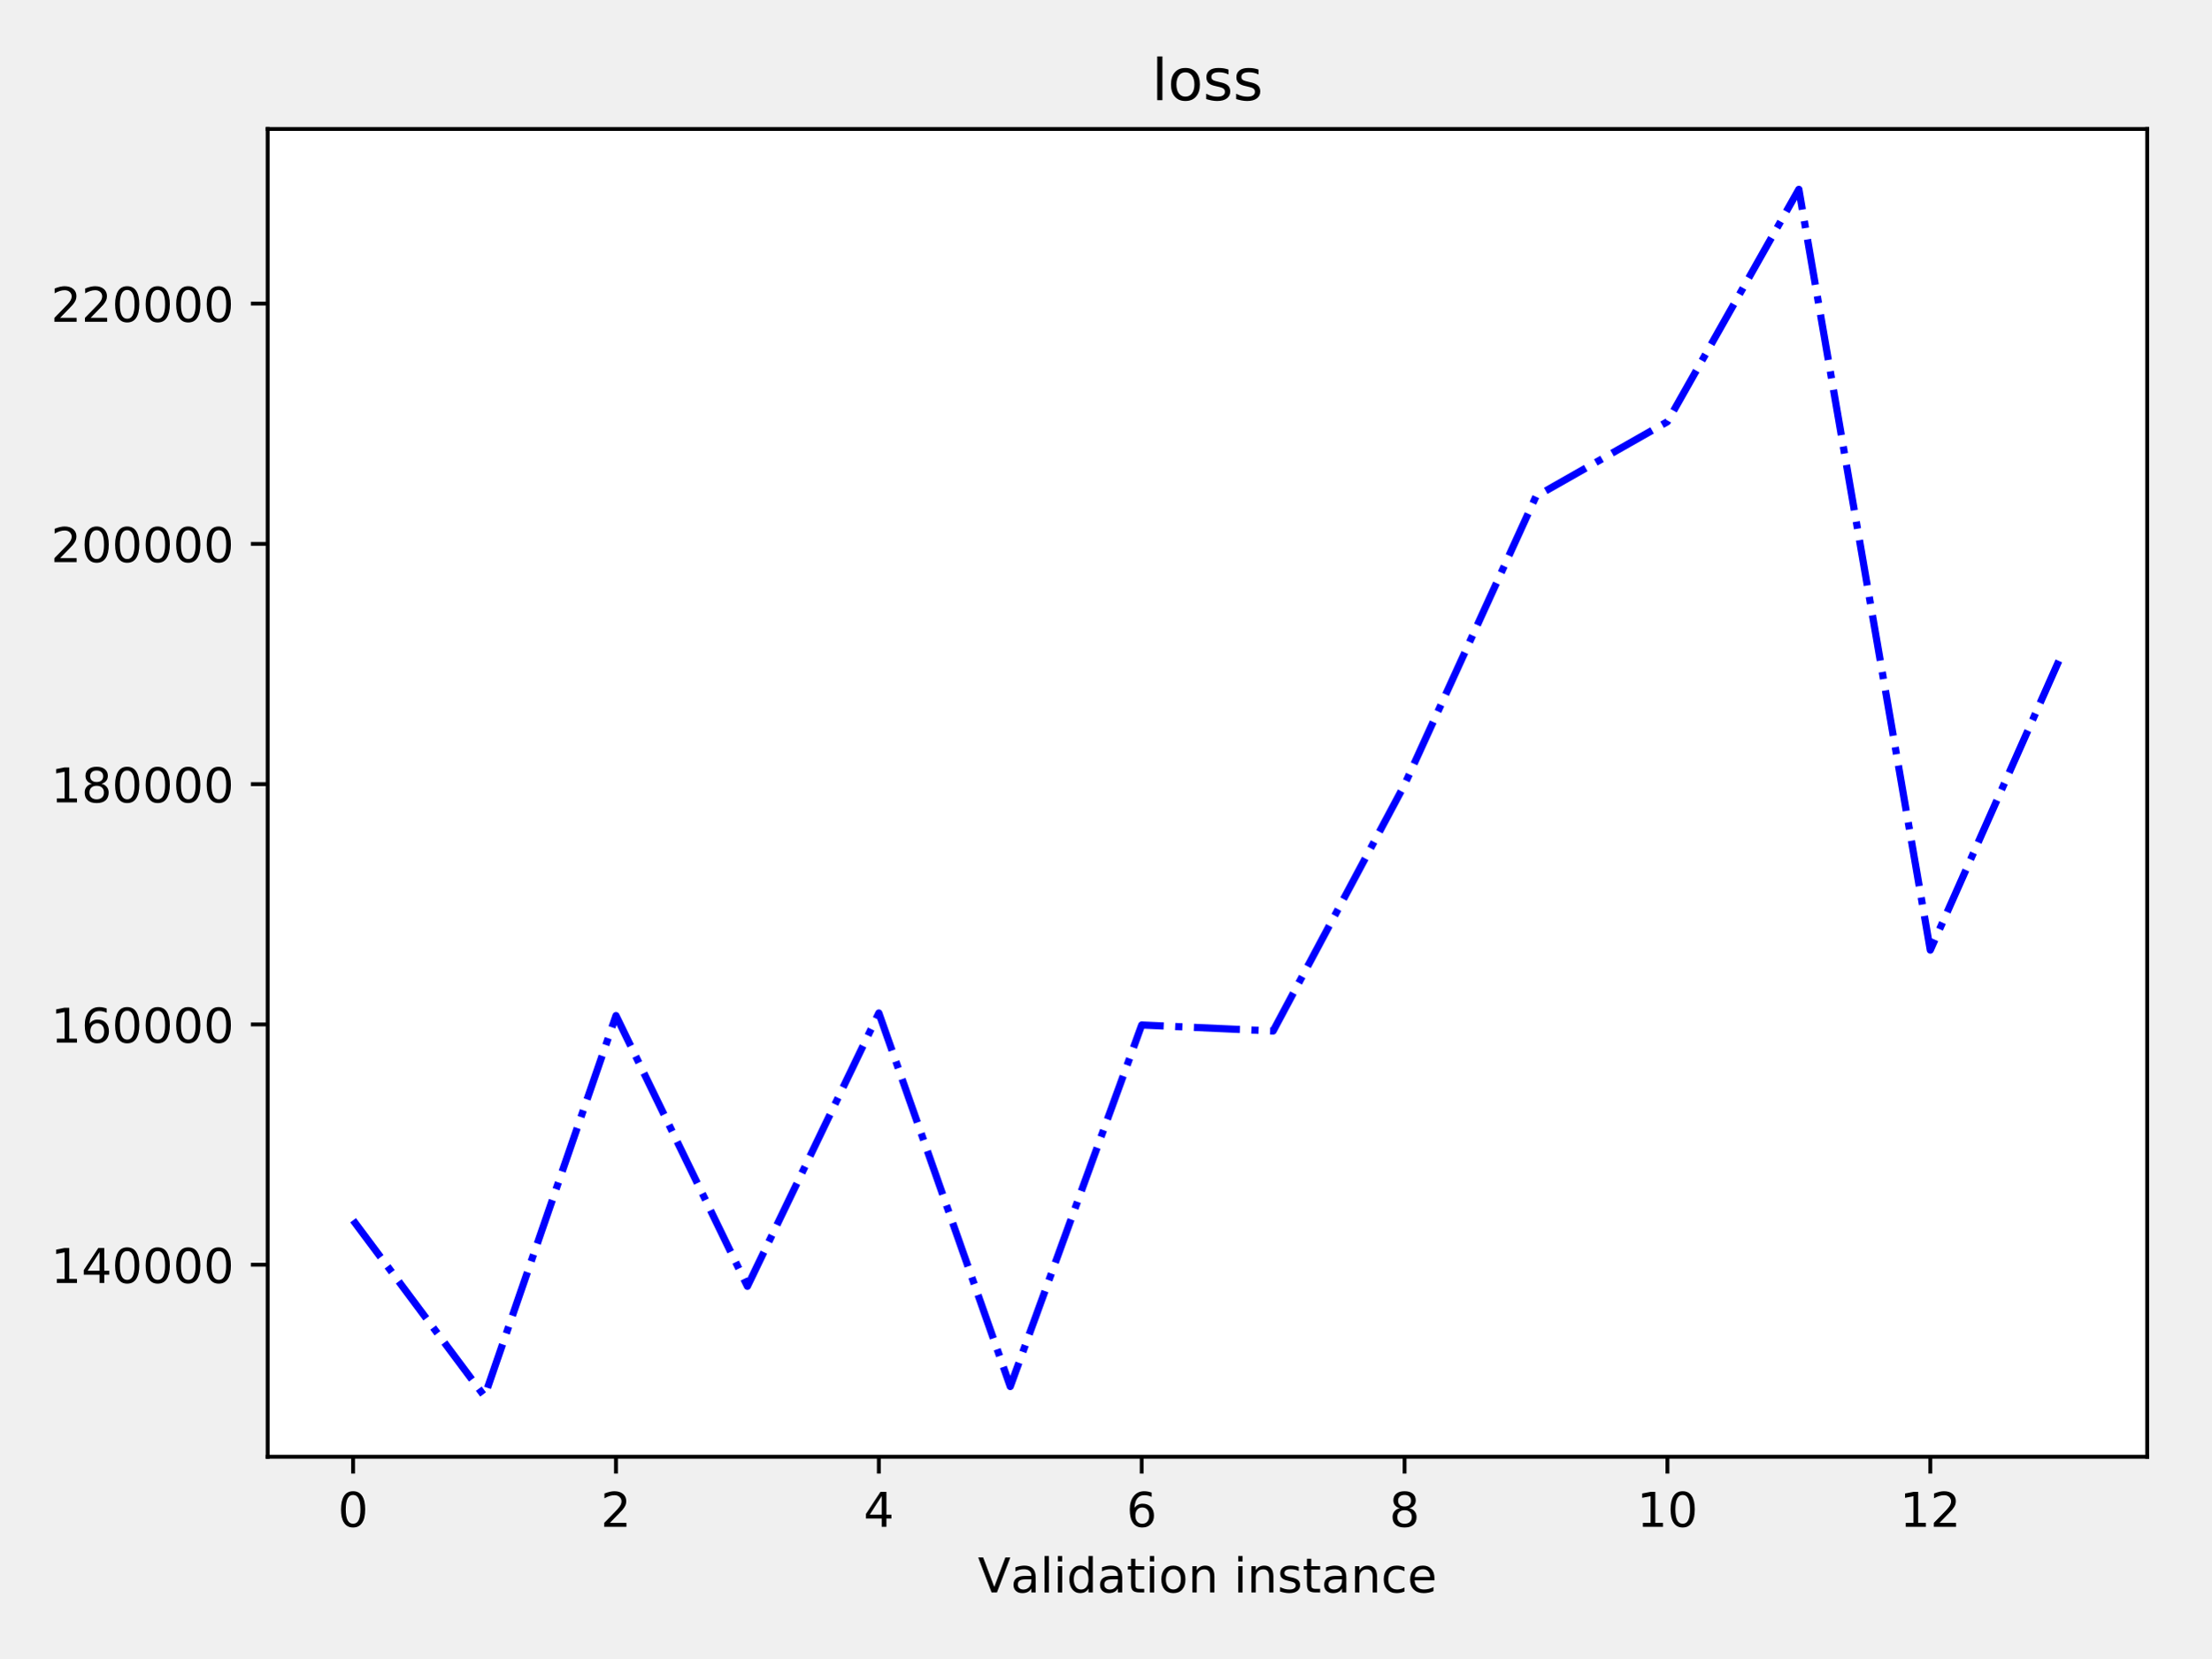
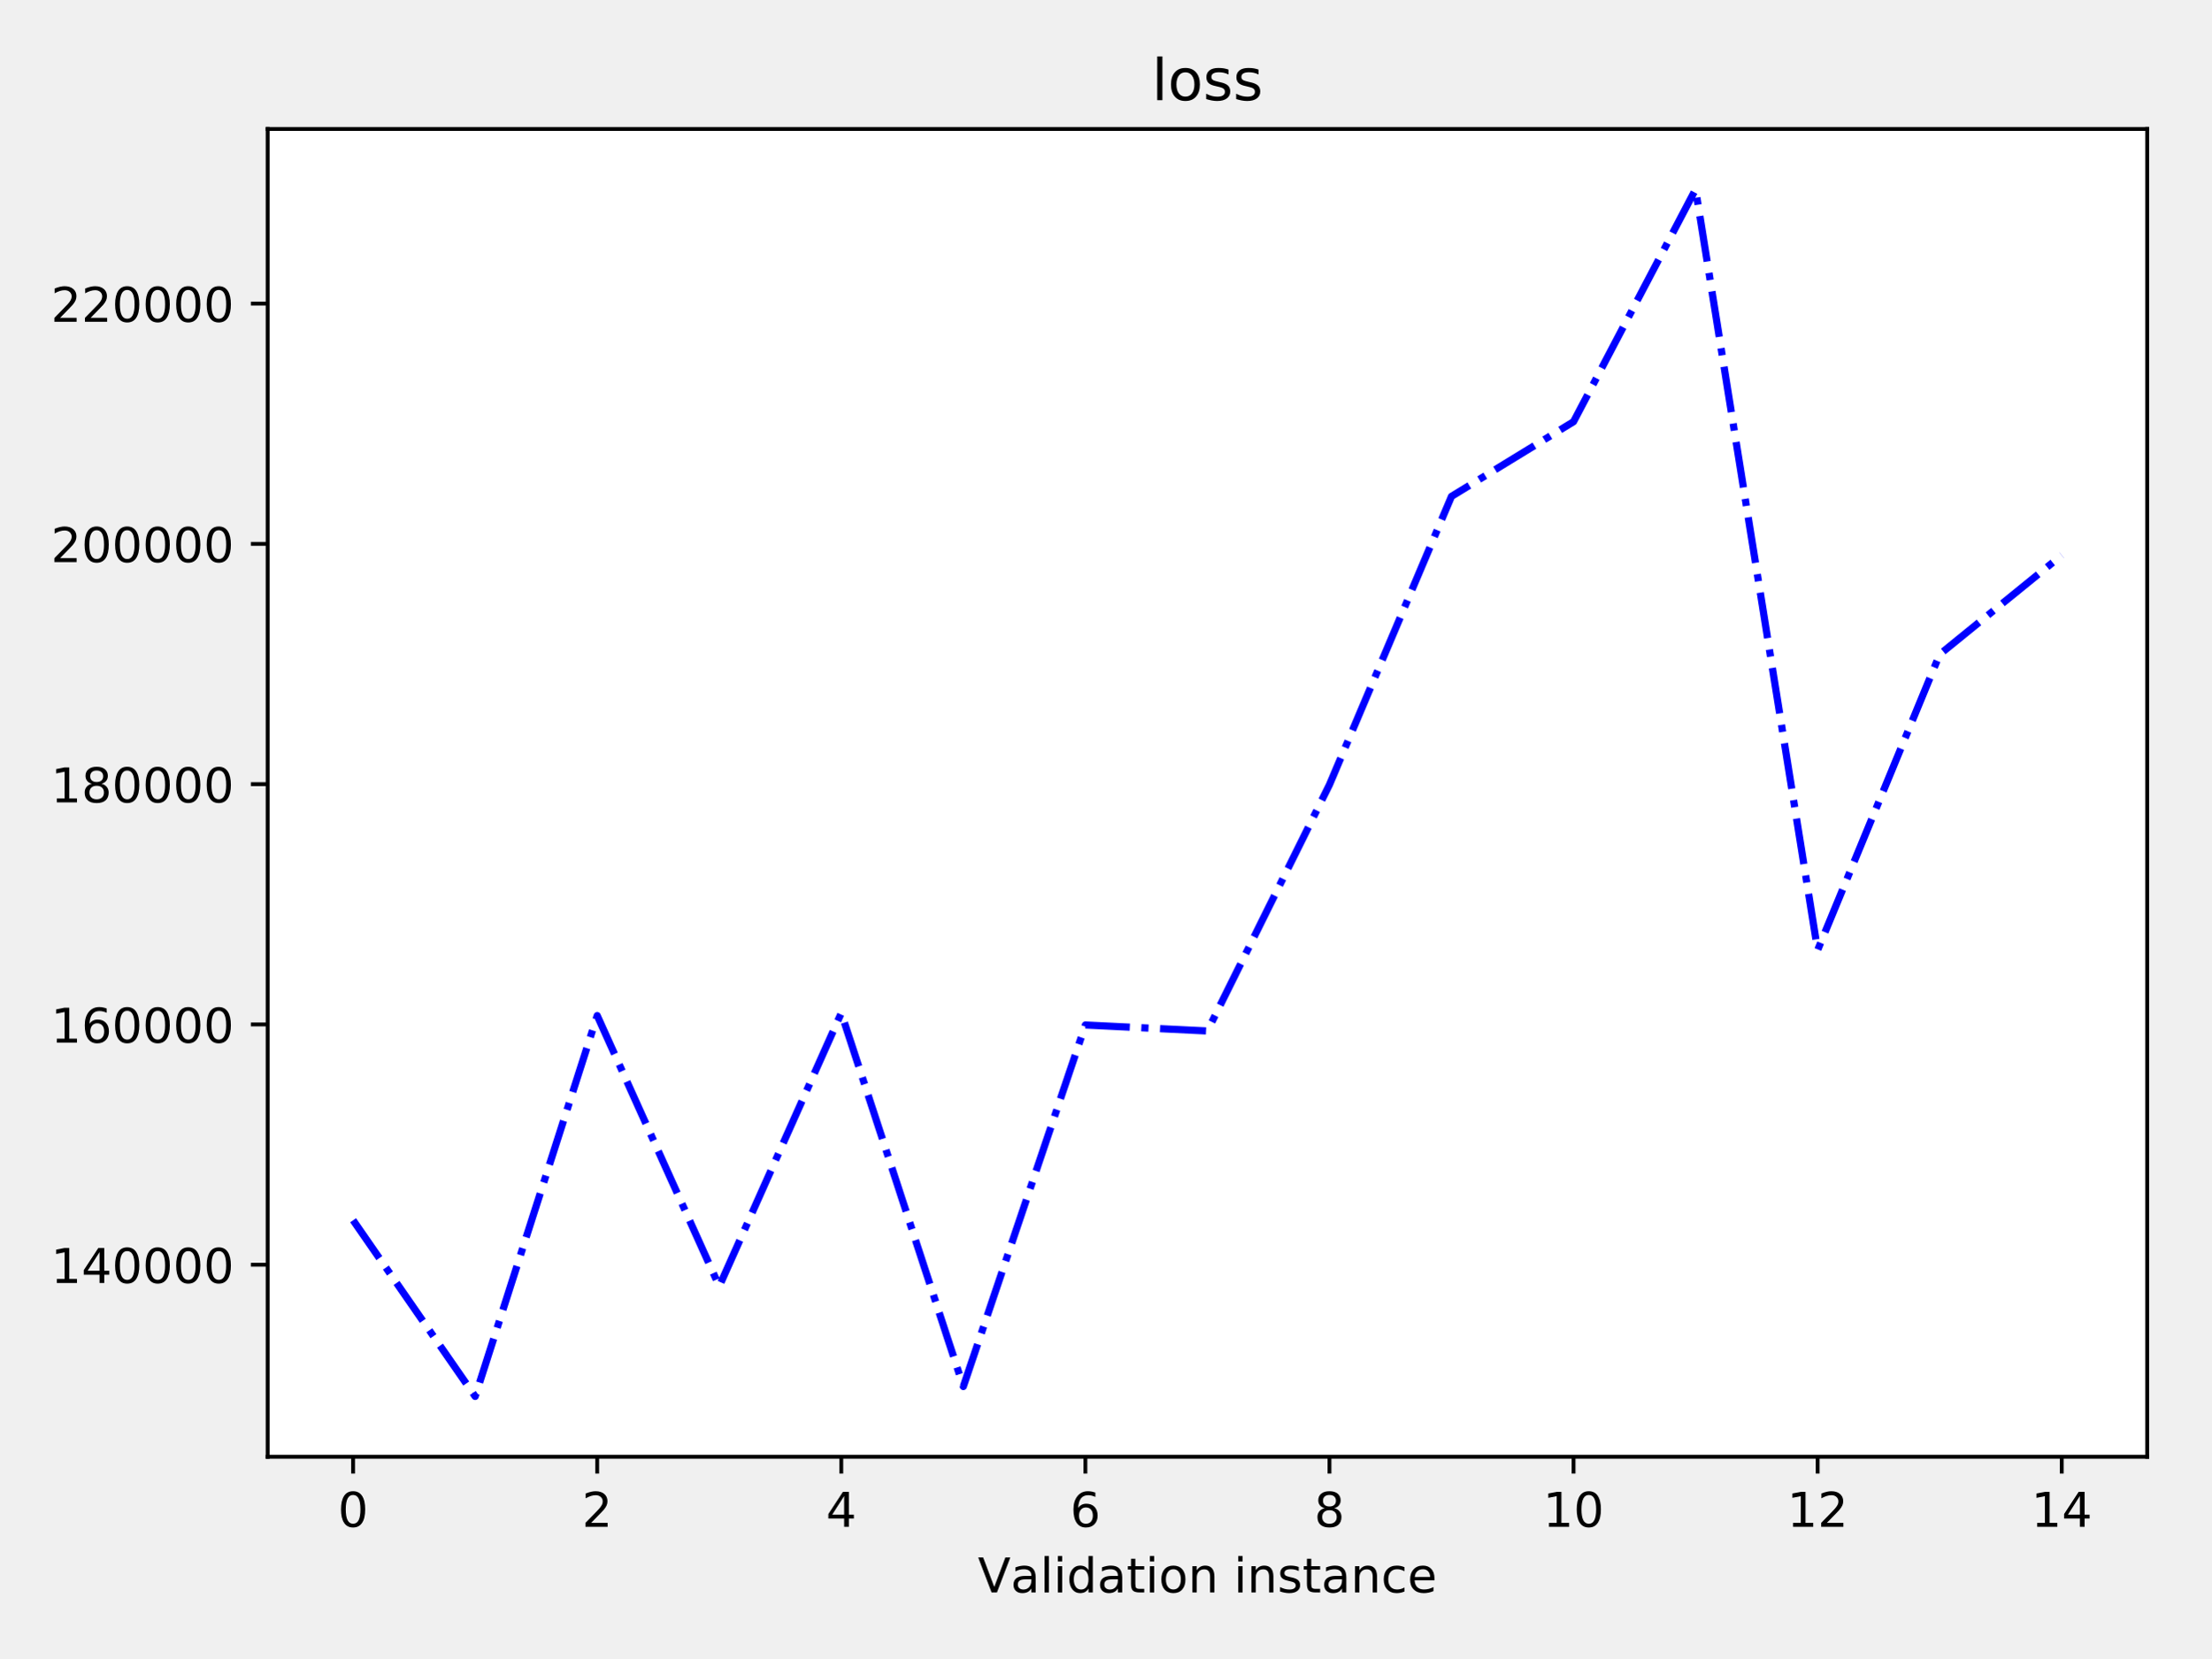
<svg xmlns="http://www.w3.org/2000/svg" xmlns:xlink="http://www.w3.org/1999/xlink" height="345.6pt" version="1.1" viewBox="0 0 460.8 345.6" width="460.8pt">
  <defs>
    <style type="text/css">
*{stroke-linecap:butt;stroke-linejoin:round;}
  </style>
  </defs>
  <g id="figure_1">
    <g id="axes_1">
      <g id="patch_1">
        <path d="M 55.78 303.64  L 447.48 303.64  L 447.48 26.88  L 55.78 26.88  z " style="fill:#ffffff;" />
      </g>
      <g id="matplotlib.axis_1">
        <g id="xtick_1">
          <g id="line2d_1">
            <defs>
-               <path d="M 0 0  L 0 3.5  " id="ma1abbcd6cd" style="stroke:#000000;stroke-width:0.8;" />
-             </defs>
-             <g>
-               <use style="stroke:#000000;stroke-width:0.8;" x="73.585" xlink:href="#ma1abbcd6cd" y="303.64" />
+               <path d="M 0 0  L 0 3.5  " id="m7af5223392" style="stroke:#000000;stroke-width:0.8;" />
+             </defs>
+             <g>
+               <use style="stroke:#000000;stroke-width:0.8;" x="73.585" xlink:href="#m7af5223392" y="303.64" />
            </g>
          </g>
          <g id="text_1">
            <defs>
              <path d="M 31.781 66.406  Q 24.172 66.406 20.328 58.906  Q 16.5 51.422 16.5 36.375  Q 16.5 21.391 20.328 13.891  Q 24.172 6.391 31.781 6.391  Q 39.453 6.391 43.281 13.891  Q 47.125 21.391 47.125 36.375  Q 47.125 51.422 43.281 58.906  Q 39.453 66.406 31.781 66.406  z M 31.781 74.219  Q 44.047 74.219 50.516 64.516  Q 56.984 54.828 56.984 36.375  Q 56.984 17.969 50.516 8.266  Q 44.047 -1.422 31.781 -1.422  Q 19.531 -1.422 13.062 8.266  Q 6.594 17.969 6.594 36.375  Q 6.594 54.828 13.062 64.516  Q 19.531 74.219 31.781 74.219  z " id="DejaVuSans-30" />
            </defs>
            <g transform="translate(70.40329 318.2384)scale(0.1 -0.1)">
              <use xlink:href="#DejaVuSans-30" />
            </g>
          </g>
        </g>
        <g id="xtick_2">
          <g id="line2d_2">
            <g>
-               <use style="stroke:#000000;stroke-width:0.8;" x="128.368" xlink:href="#ma1abbcd6cd" y="303.64" />
+               <use style="stroke:#000000;stroke-width:0.8;" x="124.455" xlink:href="#m7af5223392" y="303.64" />
            </g>
          </g>
          <g id="text_2">
            <defs>
              <path d="M 19.188 8.297  L 53.609 8.297  L 53.609 0  L 7.328 0  L 7.328 8.297  Q 12.938 14.109 22.625 23.891  Q 32.328 33.688 34.812 36.531  Q 39.547 41.844 41.422 45.531  Q 43.312 49.219 43.312 52.781  Q 43.312 58.594 39.234 62.25  Q 35.156 65.922 28.609 65.922  Q 23.969 65.922 18.812 64.312  Q 13.672 62.703 7.812 59.422  L 7.812 69.391  Q 13.766 71.781 18.938 73  Q 24.125 74.219 28.422 74.219  Q 39.75 74.219 46.484 68.547  Q 53.219 62.891 53.219 53.422  Q 53.219 48.922 51.531 44.891  Q 49.859 40.875 45.406 35.406  Q 44.188 33.984 37.641 27.219  Q 31.109 20.453 19.188 8.297  z " id="DejaVuSans-32" />
            </defs>
-             <g transform="translate(125.1865 318.2384)scale(0.1 -0.1)">
+             <g transform="translate(121.2734 318.2384)scale(0.1 -0.1)">
              <use xlink:href="#DejaVuSans-32" />
            </g>
          </g>
        </g>
        <g id="xtick_3">
          <g id="line2d_3">
            <g>
-               <use style="stroke:#000000;stroke-width:0.8;" x="183.151" xlink:href="#ma1abbcd6cd" y="303.64" />
+               <use style="stroke:#000000;stroke-width:0.8;" x="175.325" xlink:href="#m7af5223392" y="303.64" />
            </g>
          </g>
          <g id="text_3">
            <defs>
              <path d="M 37.797 64.312  L 12.891 25.391  L 37.797 25.391  z M 35.203 72.906  L 47.609 72.906  L 47.609 25.391  L 58.016 25.391  L 58.016 17.188  L 47.609 17.188  L 47.609 0  L 37.797 0  L 37.797 17.188  L 4.891 17.188  L 4.891 26.703  z " id="DejaVuSans-34" />
            </defs>
-             <g transform="translate(179.9697 318.2384)scale(0.1 -0.1)">
+             <g transform="translate(172.1436 318.2384)scale(0.1 -0.1)">
              <use xlink:href="#DejaVuSans-34" />
            </g>
          </g>
        </g>
        <g id="xtick_4">
          <g id="line2d_4">
            <g>
-               <use style="stroke:#000000;stroke-width:0.8;" x="237.934" xlink:href="#ma1abbcd6cd" y="303.64" />
+               <use style="stroke:#000000;stroke-width:0.8;" x="226.195" xlink:href="#m7af5223392" y="303.64" />
            </g>
          </g>
          <g id="text_4">
            <defs>
              <path d="M 33.016 40.375  Q 26.375 40.375 22.484 35.828  Q 18.609 31.297 18.609 23.391  Q 18.609 15.531 22.484 10.953  Q 26.375 6.391 33.016 6.391  Q 39.656 6.391 43.531 10.953  Q 47.406 15.531 47.406 23.391  Q 47.406 31.297 43.531 35.828  Q 39.656 40.375 33.016 40.375  z M 52.594 71.297  L 52.594 62.312  Q 48.875 64.062 45.094 64.984  Q 41.312 65.922 37.594 65.922  Q 27.828 65.922 22.672 59.328  Q 17.531 52.734 16.797 39.406  Q 19.672 43.656 24.016 45.922  Q 28.375 48.188 33.594 48.188  Q 44.578 48.188 50.953 41.516  Q 57.328 34.859 57.328 23.391  Q 57.328 12.156 50.688 5.359  Q 44.047 -1.422 33.016 -1.422  Q 20.359 -1.422 13.672 8.266  Q 6.984 17.969 6.984 36.375  Q 6.984 53.656 15.188 63.938  Q 23.391 74.219 37.203 74.219  Q 40.922 74.219 44.703 73.484  Q 48.484 72.75 52.594 71.297  z " id="DejaVuSans-36" />
            </defs>
-             <g transform="translate(234.7529 318.2384)scale(0.1 -0.1)">
+             <g transform="translate(223.0137 318.2384)scale(0.1 -0.1)">
              <use xlink:href="#DejaVuSans-36" />
            </g>
          </g>
        </g>
        <g id="xtick_5">
          <g id="line2d_5">
            <g>
-               <use style="stroke:#000000;stroke-width:0.8;" x="292.717" xlink:href="#ma1abbcd6cd" y="303.64" />
+               <use style="stroke:#000000;stroke-width:0.8;" x="277.065" xlink:href="#m7af5223392" y="303.64" />
            </g>
          </g>
          <g id="text_5">
            <defs>
              <path d="M 31.781 34.625  Q 24.75 34.625 20.719 30.859  Q 16.703 27.094 16.703 20.516  Q 16.703 13.922 20.719 10.156  Q 24.75 6.391 31.781 6.391  Q 38.812 6.391 42.859 10.172  Q 46.922 13.969 46.922 20.516  Q 46.922 27.094 42.891 30.859  Q 38.875 34.625 31.781 34.625  z M 21.922 38.812  Q 15.578 40.375 12.031 44.719  Q 8.5 49.078 8.5 55.328  Q 8.5 64.062 14.719 69.141  Q 20.953 74.219 31.781 74.219  Q 42.672 74.219 48.875 69.141  Q 55.078 64.062 55.078 55.328  Q 55.078 49.078 51.531 44.719  Q 48 40.375 41.703 38.812  Q 48.828 37.156 52.797 32.312  Q 56.781 27.484 56.781 20.516  Q 56.781 9.906 50.312 4.234  Q 43.844 -1.422 31.781 -1.422  Q 19.734 -1.422 13.25 4.234  Q 6.781 9.906 6.781 20.516  Q 6.781 27.484 10.781 32.312  Q 14.797 37.156 21.922 38.812  z M 18.312 54.391  Q 18.312 48.734 21.844 45.562  Q 25.391 42.391 31.781 42.391  Q 38.141 42.391 41.719 45.562  Q 45.312 48.734 45.312 54.391  Q 45.312 60.062 41.719 63.234  Q 38.141 66.406 31.781 66.406  Q 25.391 66.406 21.844 63.234  Q 18.312 60.062 18.312 54.391  z " id="DejaVuSans-38" />
            </defs>
-             <g transform="translate(289.5362 318.2384)scale(0.1 -0.1)">
+             <g transform="translate(273.8838 318.2384)scale(0.1 -0.1)">
              <use xlink:href="#DejaVuSans-38" />
            </g>
          </g>
        </g>
        <g id="xtick_6">
          <g id="line2d_6">
            <g>
-               <use style="stroke:#000000;stroke-width:0.8;" x="347.501" xlink:href="#ma1abbcd6cd" y="303.64" />
+               <use style="stroke:#000000;stroke-width:0.8;" x="327.935" xlink:href="#m7af5223392" y="303.64" />
            </g>
          </g>
          <g id="text_6">
            <defs>
              <path d="M 12.406 8.297  L 28.516 8.297  L 28.516 63.922  L 10.984 60.406  L 10.984 69.391  L 28.422 72.906  L 38.281 72.906  L 38.281 8.297  L 54.391 8.297  L 54.391 0  L 12.406 0  z " id="DejaVuSans-31" />
            </defs>
-             <g transform="translate(341.1381 318.2384)scale(0.1 -0.1)">
+             <g transform="translate(321.5727 318.2384)scale(0.1 -0.1)">
              <use xlink:href="#DejaVuSans-31" />
              <use x="63.623" xlink:href="#DejaVuSans-30" />
            </g>
          </g>
        </g>
        <g id="xtick_7">
          <g id="line2d_7">
            <g>
-               <use style="stroke:#000000;stroke-width:0.8;" x="402.284" xlink:href="#ma1abbcd6cd" y="303.64" />
+               <use style="stroke:#000000;stroke-width:0.8;" x="378.805" xlink:href="#m7af5223392" y="303.64" />
            </g>
          </g>
          <g id="text_7">
-             <g transform="translate(395.9213 318.2384)scale(0.1 -0.1)">
+             <g transform="translate(372.4428 318.2384)scale(0.1 -0.1)">
              <use xlink:href="#DejaVuSans-31" />
              <use x="63.623" xlink:href="#DejaVuSans-32" />
            </g>
          </g>
        </g>
-         <g id="text_8">
+         <g id="xtick_8">
+           <g id="line2d_8">
+             <g>
+               <use style="stroke:#000000;stroke-width:0.8;" x="429.675" xlink:href="#m7af5223392" y="303.64" />
+             </g>
+           </g>
+           <g id="text_8">
+             <g transform="translate(423.313 318.2384)scale(0.1 -0.1)">
+               <use xlink:href="#DejaVuSans-31" />
+               <use x="63.623" xlink:href="#DejaVuSans-34" />
+             </g>
+           </g>
+         </g>
+         <g id="text_9">
          <defs>
            <path d="M 28.609 0  L 0.781 72.906  L 11.078 72.906  L 34.188 11.531  L 57.328 72.906  L 67.578 72.906  L 39.797 0  z " id="DejaVuSans-56" />
            <path d="M 34.281 27.484  Q 23.391 27.484 19.188 25  Q 14.984 22.516 14.984 16.5  Q 14.984 11.719 18.141 8.906  Q 21.297 6.109 26.703 6.109  Q 34.188 6.109 38.703 11.406  Q 43.219 16.703 43.219 25.484  L 43.219 27.484  z M 52.203 31.203  L 52.203 0  L 43.219 0  L 43.219 8.297  Q 40.141 3.328 35.547 0.953  Q 30.953 -1.422 24.312 -1.422  Q 15.922 -1.422 10.953 3.297  Q 6 8.016 6 15.922  Q 6 25.141 12.172 29.828  Q 18.359 34.516 30.609 34.516  L 43.219 34.516  L 43.219 35.406  Q 43.219 41.609 39.141 45  Q 35.062 48.391 27.688 48.391  Q 23 48.391 18.547 47.266  Q 14.109 46.141 10.016 43.891  L 10.016 52.203  Q 14.938 54.109 19.578 55.047  Q 24.219 56 28.609 56  Q 40.484 56 46.344 49.844  Q 52.203 43.703 52.203 31.203  z " id="DejaVuSans-61" />
            <path d="M 9.422 75.984  L 18.406 75.984  L 18.406 0  L 9.422 0  z " id="DejaVuSans-6c" />
            <path d="M 9.422 54.688  L 18.406 54.688  L 18.406 0  L 9.422 0  z M 9.422 75.984  L 18.406 75.984  L 18.406 64.594  L 9.422 64.594  z " id="DejaVuSans-69" />
            <path d="M 45.406 46.391  L 45.406 75.984  L 54.391 75.984  L 54.391 0  L 45.406 0  L 45.406 8.203  Q 42.578 3.328 38.25 0.953  Q 33.938 -1.422 27.875 -1.422  Q 17.969 -1.422 11.734 6.484  Q 5.516 14.406 5.516 27.297  Q 5.516 40.188 11.734 48.094  Q 17.969 56 27.875 56  Q 33.938 56 38.25 53.625  Q 42.578 51.266 45.406 46.391  z M 14.797 27.297  Q 14.797 17.391 18.875 11.75  Q 22.953 6.109 30.078 6.109  Q 37.203 6.109 41.297 11.75  Q 45.406 17.391 45.406 27.297  Q 45.406 37.203 41.297 42.844  Q 37.203 48.484 30.078 48.484  Q 22.953 48.484 18.875 42.844  Q 14.797 37.203 14.797 27.297  z " id="DejaVuSans-64" />
            <path d="M 18.312 70.219  L 18.312 54.688  L 36.812 54.688  L 36.812 47.703  L 18.312 47.703  L 18.312 18.016  Q 18.312 11.328 20.141 9.422  Q 21.969 7.516 27.594 7.516  L 36.812 7.516  L 36.812 0  L 27.594 0  Q 17.188 0 13.234 3.875  Q 9.281 7.766 9.281 18.016  L 9.281 47.703  L 2.688 47.703  L 2.688 54.688  L 9.281 54.688  L 9.281 70.219  z " id="DejaVuSans-74" />
            <path d="M 30.609 48.391  Q 23.391 48.391 19.188 42.75  Q 14.984 37.109 14.984 27.297  Q 14.984 17.484 19.156 11.844  Q 23.344 6.203 30.609 6.203  Q 37.797 6.203 41.984 11.859  Q 46.188 17.531 46.188 27.297  Q 46.188 37.016 41.984 42.703  Q 37.797 48.391 30.609 48.391  z M 30.609 56  Q 42.328 56 49.016 48.375  Q 55.719 40.766 55.719 27.297  Q 55.719 13.875 49.016 6.219  Q 42.328 -1.422 30.609 -1.422  Q 18.844 -1.422 12.172 6.219  Q 5.516 13.875 5.516 27.297  Q 5.516 40.766 12.172 48.375  Q 18.844 56 30.609 56  z " id="DejaVuSans-6f" />
            <path d="M 54.891 33.016  L 54.891 0  L 45.906 0  L 45.906 32.719  Q 45.906 40.484 42.875 44.328  Q 39.844 48.188 33.797 48.188  Q 26.516 48.188 22.312 43.547  Q 18.109 38.922 18.109 30.906  L 18.109 0  L 9.078 0  L 9.078 54.688  L 18.109 54.688  L 18.109 46.188  Q 21.344 51.125 25.703 53.562  Q 30.078 56 35.797 56  Q 45.219 56 50.047 50.172  Q 54.891 44.344 54.891 33.016  z " id="DejaVuSans-6e" />
            <path id="DejaVuSans-20" />
            <path d="M 44.281 53.078  L 44.281 44.578  Q 40.484 46.531 36.375 47.5  Q 32.281 48.484 27.875 48.484  Q 21.188 48.484 17.844 46.438  Q 14.5 44.391 14.5 40.281  Q 14.5 37.156 16.891 35.375  Q 19.281 33.594 26.516 31.984  L 29.594 31.297  Q 39.156 29.25 43.188 25.516  Q 47.219 21.781 47.219 15.094  Q 47.219 7.469 41.188 3.016  Q 35.156 -1.422 24.609 -1.422  Q 20.219 -1.422 15.453 -0.562  Q 10.688 0.297 5.422 2  L 5.422 11.281  Q 10.406 8.688 15.234 7.391  Q 20.062 6.109 24.812 6.109  Q 31.156 6.109 34.562 8.281  Q 37.984 10.453 37.984 14.406  Q 37.984 18.062 35.516 20.016  Q 33.062 21.969 24.703 23.781  L 21.578 24.516  Q 13.234 26.266 9.516 29.906  Q 5.812 33.547 5.812 39.891  Q 5.812 47.609 11.281 51.797  Q 16.75 56 26.812 56  Q 31.781 56 36.172 55.266  Q 40.578 54.547 44.281 53.078  z " id="DejaVuSans-73" />
            <path d="M 48.781 52.594  L 48.781 44.188  Q 44.969 46.297 41.141 47.344  Q 37.312 48.391 33.406 48.391  Q 24.656 48.391 19.812 42.844  Q 14.984 37.312 14.984 27.297  Q 14.984 17.281 19.812 11.734  Q 24.656 6.203 33.406 6.203  Q 37.312 6.203 41.141 7.25  Q 44.969 8.297 48.781 10.406  L 48.781 2.094  Q 45.016 0.344 40.984 -0.531  Q 36.969 -1.422 32.422 -1.422  Q 20.062 -1.422 12.781 6.344  Q 5.516 14.109 5.516 27.297  Q 5.516 40.672 12.859 48.328  Q 20.219 56 33.016 56  Q 37.156 56 41.109 55.141  Q 45.062 54.297 48.781 52.594  z " id="DejaVuSans-63" />
            <path d="M 56.203 29.594  L 56.203 25.203  L 14.891 25.203  Q 15.484 15.922 20.484 11.062  Q 25.484 6.203 34.422 6.203  Q 39.594 6.203 44.453 7.469  Q 49.312 8.734 54.109 11.281  L 54.109 2.781  Q 49.266 0.734 44.188 -0.344  Q 39.109 -1.422 33.891 -1.422  Q 20.797 -1.422 13.156 6.188  Q 5.516 13.812 5.516 26.812  Q 5.516 40.234 12.766 48.109  Q 20.016 56 32.328 56  Q 43.359 56 49.781 48.891  Q 56.203 41.797 56.203 29.594  z M 47.219 32.234  Q 47.125 39.594 43.094 43.984  Q 39.062 48.391 32.422 48.391  Q 24.906 48.391 20.391 44.141  Q 15.875 39.891 15.188 32.172  z " id="DejaVuSans-65" />
          </defs>
          <g transform="translate(203.787 331.9166)scale(0.1 -0.1)">
            <use xlink:href="#DejaVuSans-56" />
            <use x="68.299" xlink:href="#DejaVuSans-61" />
            <use x="129.578" xlink:href="#DejaVuSans-6c" />
            <use x="157.361" xlink:href="#DejaVuSans-69" />
            <use x="185.145" xlink:href="#DejaVuSans-64" />
            <use x="248.621" xlink:href="#DejaVuSans-61" />
            <use x="309.9" xlink:href="#DejaVuSans-74" />
            <use x="349.109" xlink:href="#DejaVuSans-69" />
            <use x="376.893" xlink:href="#DejaVuSans-6f" />
            <use x="438.074" xlink:href="#DejaVuSans-6e" />
            <use x="501.453" xlink:href="#DejaVuSans-20" />
            <use x="533.24" xlink:href="#DejaVuSans-69" />
            <use x="561.023" xlink:href="#DejaVuSans-6e" />
            <use x="624.402" xlink:href="#DejaVuSans-73" />
            <use x="676.502" xlink:href="#DejaVuSans-74" />
            <use x="715.711" xlink:href="#DejaVuSans-61" />
            <use x="776.99" xlink:href="#DejaVuSans-6e" />
            <use x="840.369" xlink:href="#DejaVuSans-63" />
            <use x="895.35" xlink:href="#DejaVuSans-65" />
          </g>
        </g>
      </g>
      <g id="matplotlib.axis_2">
        <g id="ytick_1">
-           <g id="line2d_8">
-             <defs>
-               <path d="M 0 0  L -3.5 0  " id="m8c951aebbf" style="stroke:#000000;stroke-width:0.8;" />
-             </defs>
-             <g>
-               <use style="stroke:#000000;stroke-width:0.8;" x="55.78" xlink:href="#m8c951aebbf" y="263.611" />
-             </g>
-           </g>
-           <g id="text_9">
+           <g id="line2d_9">
+             <defs>
+               <path d="M 0 0  L -3.5 0  " id="m188911a1c2" style="stroke:#000000;stroke-width:0.8;" />
+             </defs>
+             <g>
+               <use style="stroke:#000000;stroke-width:0.8;" x="55.78" xlink:href="#m188911a1c2" y="263.611" />
+             </g>
+           </g>
+           <g id="text_10">
            <g transform="translate(10.605 267.4099)scale(0.1 -0.1)">
              <use xlink:href="#DejaVuSans-31" />
              <use x="63.623" xlink:href="#DejaVuSans-34" />
              <use x="127.246" xlink:href="#DejaVuSans-30" />
              <use x="190.869" xlink:href="#DejaVuSans-30" />
              <use x="254.492" xlink:href="#DejaVuSans-30" />
              <use x="318.115" xlink:href="#DejaVuSans-30" />
            </g>
          </g>
        </g>
        <g id="ytick_2">
-           <g id="line2d_9">
-             <g>
-               <use style="stroke:#000000;stroke-width:0.8;" x="55.78" xlink:href="#m8c951aebbf" y="213.526" />
-             </g>
-           </g>
-           <g id="text_10">
+           <g id="line2d_10">
+             <g>
+               <use style="stroke:#000000;stroke-width:0.8;" x="55.78" xlink:href="#m188911a1c2" y="213.526" />
+             </g>
+           </g>
+           <g id="text_11">
            <g transform="translate(10.605 217.3254)scale(0.1 -0.1)">
              <use xlink:href="#DejaVuSans-31" />
              <use x="63.623" xlink:href="#DejaVuSans-36" />
              <use x="127.246" xlink:href="#DejaVuSans-30" />
              <use x="190.869" xlink:href="#DejaVuSans-30" />
              <use x="254.492" xlink:href="#DejaVuSans-30" />
              <use x="318.115" xlink:href="#DejaVuSans-30" />
            </g>
          </g>
        </g>
        <g id="ytick_3">
-           <g id="line2d_10">
-             <g>
-               <use style="stroke:#000000;stroke-width:0.8;" x="55.78" xlink:href="#m8c951aebbf" y="163.442" />
-             </g>
-           </g>
-           <g id="text_11">
+           <g id="line2d_11">
+             <g>
+               <use style="stroke:#000000;stroke-width:0.8;" x="55.78" xlink:href="#m188911a1c2" y="163.442" />
+             </g>
+           </g>
+           <g id="text_12">
            <g transform="translate(10.605 167.2409)scale(0.1 -0.1)">
              <use xlink:href="#DejaVuSans-31" />
              <use x="63.623" xlink:href="#DejaVuSans-38" />
              <use x="127.246" xlink:href="#DejaVuSans-30" />
              <use x="190.869" xlink:href="#DejaVuSans-30" />
              <use x="254.492" xlink:href="#DejaVuSans-30" />
              <use x="318.115" xlink:href="#DejaVuSans-30" />
            </g>
          </g>
        </g>
        <g id="ytick_4">
-           <g id="line2d_11">
-             <g>
-               <use style="stroke:#000000;stroke-width:0.8;" x="55.78" xlink:href="#m8c951aebbf" y="113.357" />
-             </g>
-           </g>
-           <g id="text_12">
+           <g id="line2d_12">
+             <g>
+               <use style="stroke:#000000;stroke-width:0.8;" x="55.78" xlink:href="#m188911a1c2" y="113.357" />
+             </g>
+           </g>
+           <g id="text_13">
            <g transform="translate(10.605 117.1563)scale(0.1 -0.1)">
              <use xlink:href="#DejaVuSans-32" />
              <use x="63.623" xlink:href="#DejaVuSans-30" />
              <use x="127.246" xlink:href="#DejaVuSans-30" />
              <use x="190.869" xlink:href="#DejaVuSans-30" />
              <use x="254.492" xlink:href="#DejaVuSans-30" />
              <use x="318.115" xlink:href="#DejaVuSans-30" />
            </g>
          </g>
        </g>
        <g id="ytick_5">
-           <g id="line2d_12">
-             <g>
-               <use style="stroke:#000000;stroke-width:0.8;" x="55.78" xlink:href="#m8c951aebbf" y="63.273" />
-             </g>
-           </g>
-           <g id="text_13">
+           <g id="line2d_13">
+             <g>
+               <use style="stroke:#000000;stroke-width:0.8;" x="55.78" xlink:href="#m188911a1c2" y="63.273" />
+             </g>
+           </g>
+           <g id="text_14">
            <g transform="translate(10.605 67.07179)scale(0.1 -0.1)">
              <use xlink:href="#DejaVuSans-32" />
              <use x="63.623" xlink:href="#DejaVuSans-32" />
              <use x="127.246" xlink:href="#DejaVuSans-30" />
              <use x="190.869" xlink:href="#DejaVuSans-30" />
              <use x="254.492" xlink:href="#DejaVuSans-30" />
              <use x="318.115" xlink:href="#DejaVuSans-30" />
            </g>
          </g>
        </g>
      </g>
-       <g id="line2d_13">
-         <path clip-path="url(#pf18f49f453)" d="M 73.585 254.343  L 100.976 291.06  L 128.368 211.686  L 155.759 268.108  L 183.151 211.143  L 210.543 288.996  L 237.934 213.641  L 265.326 214.892  L 292.717 163.557  L 320.109 103.455  L 347.501 87.888  L 374.892 39.46  L 402.284 198.031  L 429.675 136.389  " style="fill:none;stroke:#0000ff;stroke-dasharray:9.6,2.4,1.5,2.4;stroke-dashoffset:0;stroke-width:1.5;" />
+       <g id="line2d_14">
+         <path clip-path="url(#pf4fb3d9b9b)" d="M 73.585 254.343  L 99.02 291.06  L 124.455 211.686  L 149.89 268.108  L 175.325 211.143  L 200.76 288.996  L 226.195 213.641  L 251.63 214.892  L 277.065 163.557  L 302.5 103.455  L 327.935 87.888  L 353.37 39.46  L 378.805 198.031  L 404.24 136.389  L 429.675 115.711  " style="fill:none;stroke:#0000ff;stroke-dasharray:9.6,2.4,1.5,2.4;stroke-dashoffset:0;stroke-width:1.5;" />
      </g>
      <g id="patch_2">
        <path d="M 55.78 303.64  L 55.78 26.88  " style="fill:none;stroke:#000000;stroke-linecap:square;stroke-linejoin:miter;stroke-width:0.8;" />
      </g>
      <g id="patch_3">
        <path d="M 447.48 303.64  L 447.48 26.88  " style="fill:none;stroke:#000000;stroke-linecap:square;stroke-linejoin:miter;stroke-width:0.8;" />
      </g>
      <g id="patch_4">
        <path d="M 55.78 303.64  L 447.48 303.64  " style="fill:none;stroke:#000000;stroke-linecap:square;stroke-linejoin:miter;stroke-width:0.8;" />
      </g>
      <g id="patch_5">
        <path d="M 55.78 26.88  L 447.48 26.88  " style="fill:none;stroke:#000000;stroke-linecap:square;stroke-linejoin:miter;stroke-width:0.8;" />
      </g>
-       <g id="text_14">
+       <g id="text_15">
        <g transform="translate(240.0406 20.88)scale(0.12 -0.12)">
          <use xlink:href="#DejaVuSans-6c" />
          <use x="27.783" xlink:href="#DejaVuSans-6f" />
          <use x="88.965" xlink:href="#DejaVuSans-73" />
          <use x="141.064" xlink:href="#DejaVuSans-73" />
        </g>
      </g>
    </g>
  </g>
  <defs>
-     <clipPath id="pf18f49f453">
+     <clipPath id="pf4fb3d9b9b">
      <rect height="276.76" width="391.7" x="55.78" y="26.88" />
    </clipPath>
  </defs>
</svg>
